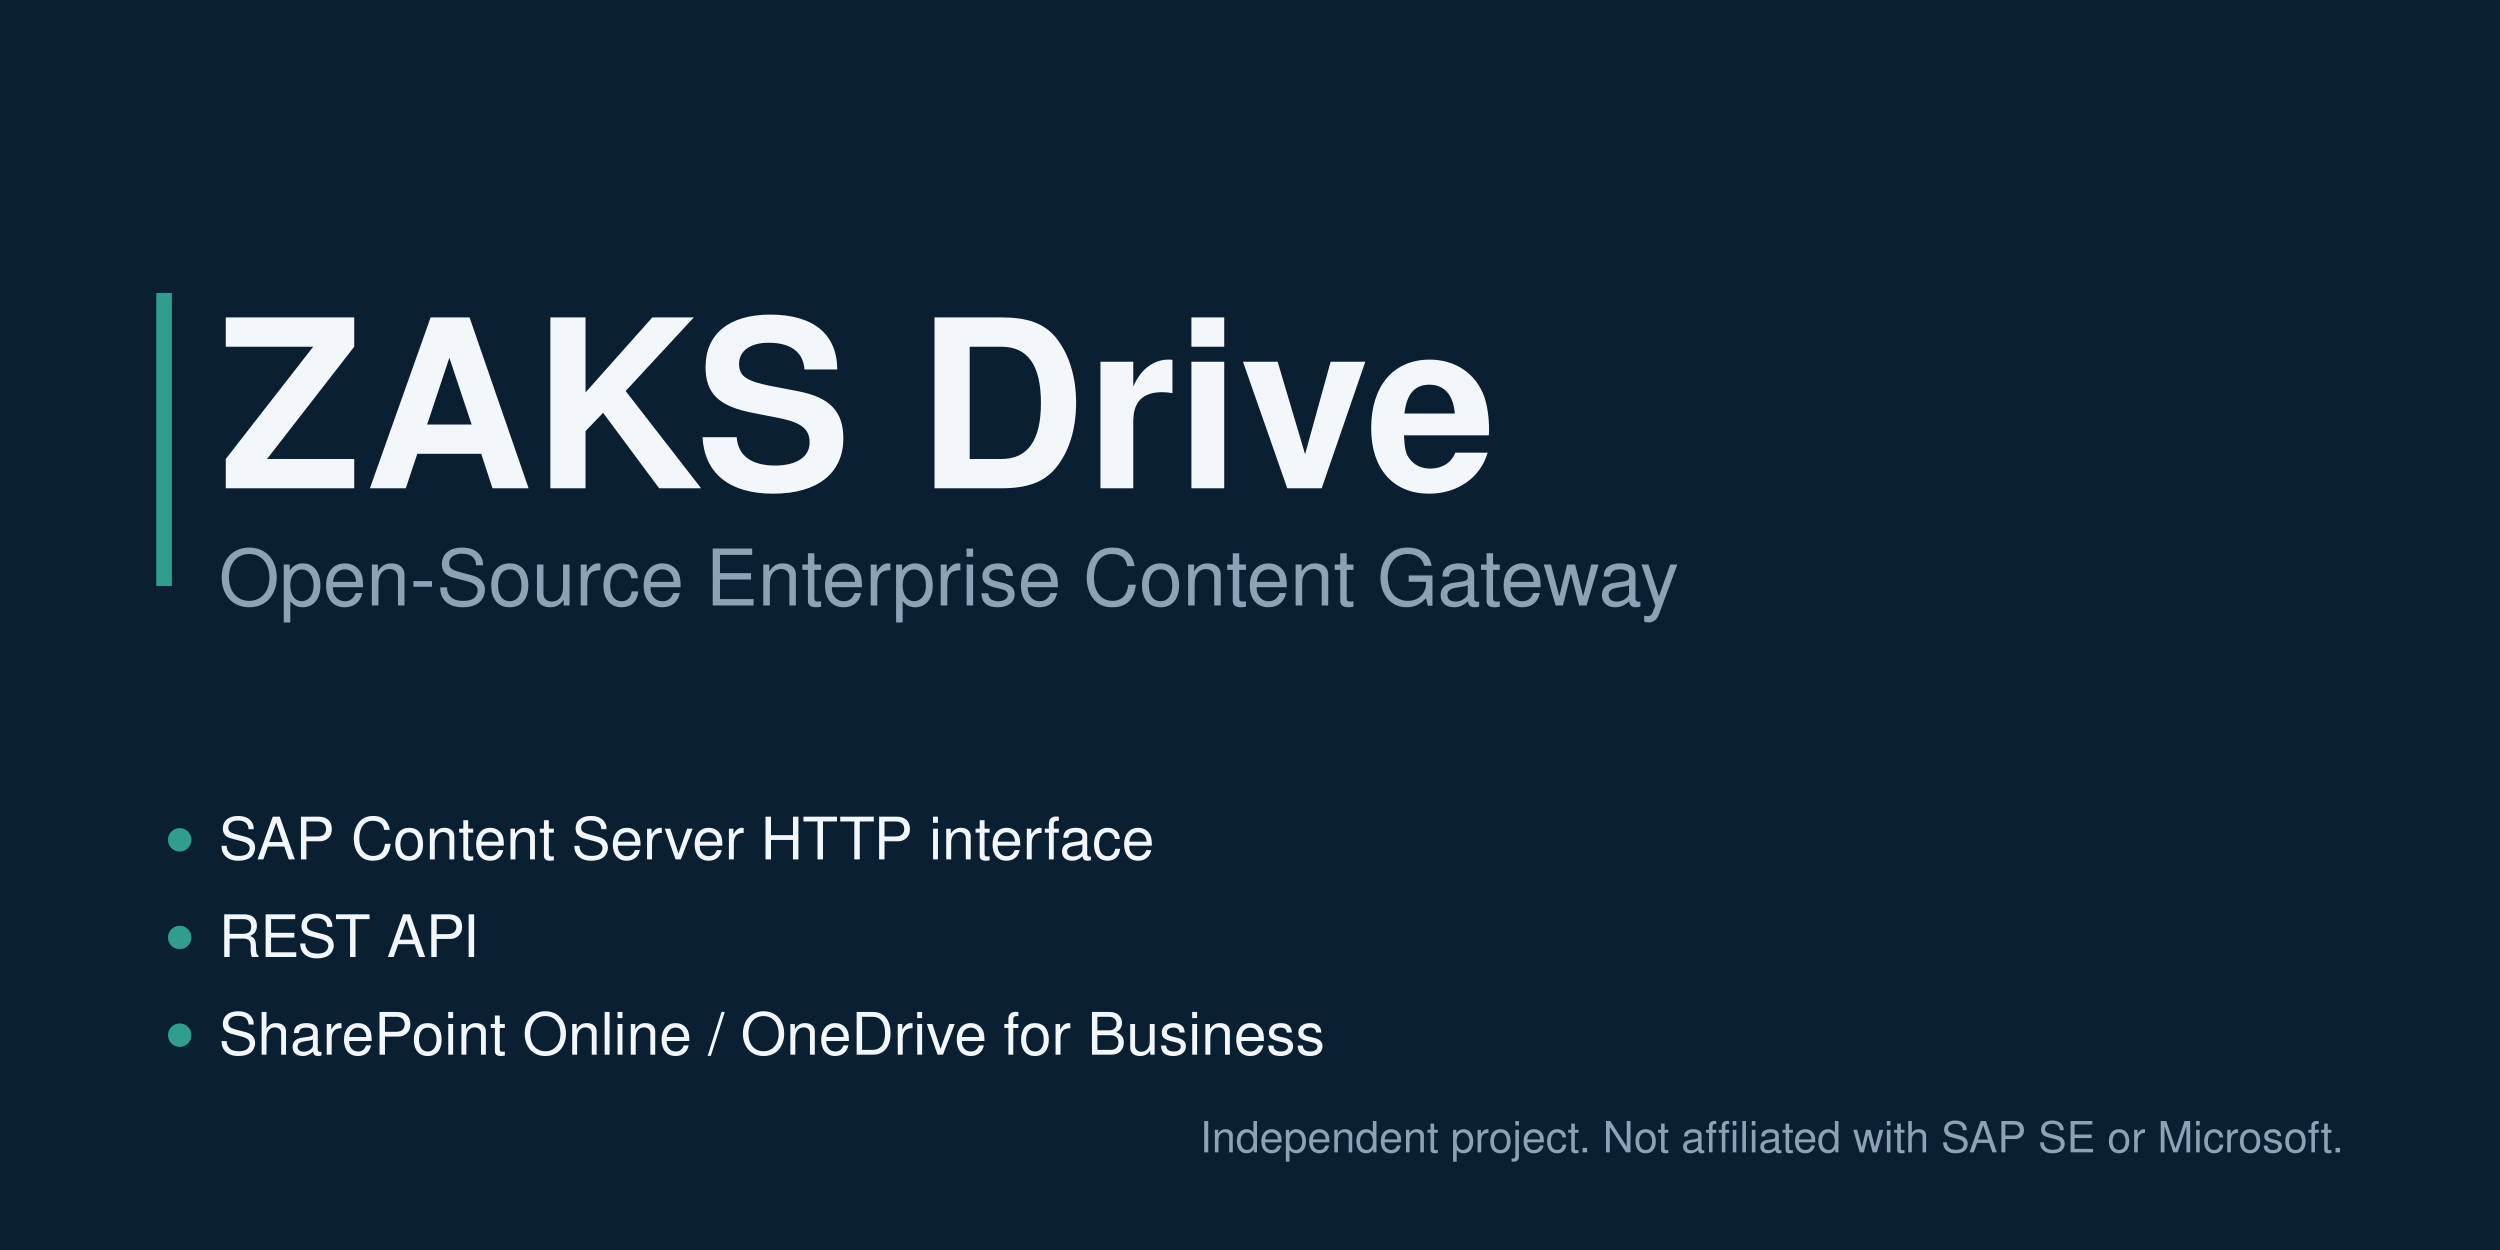
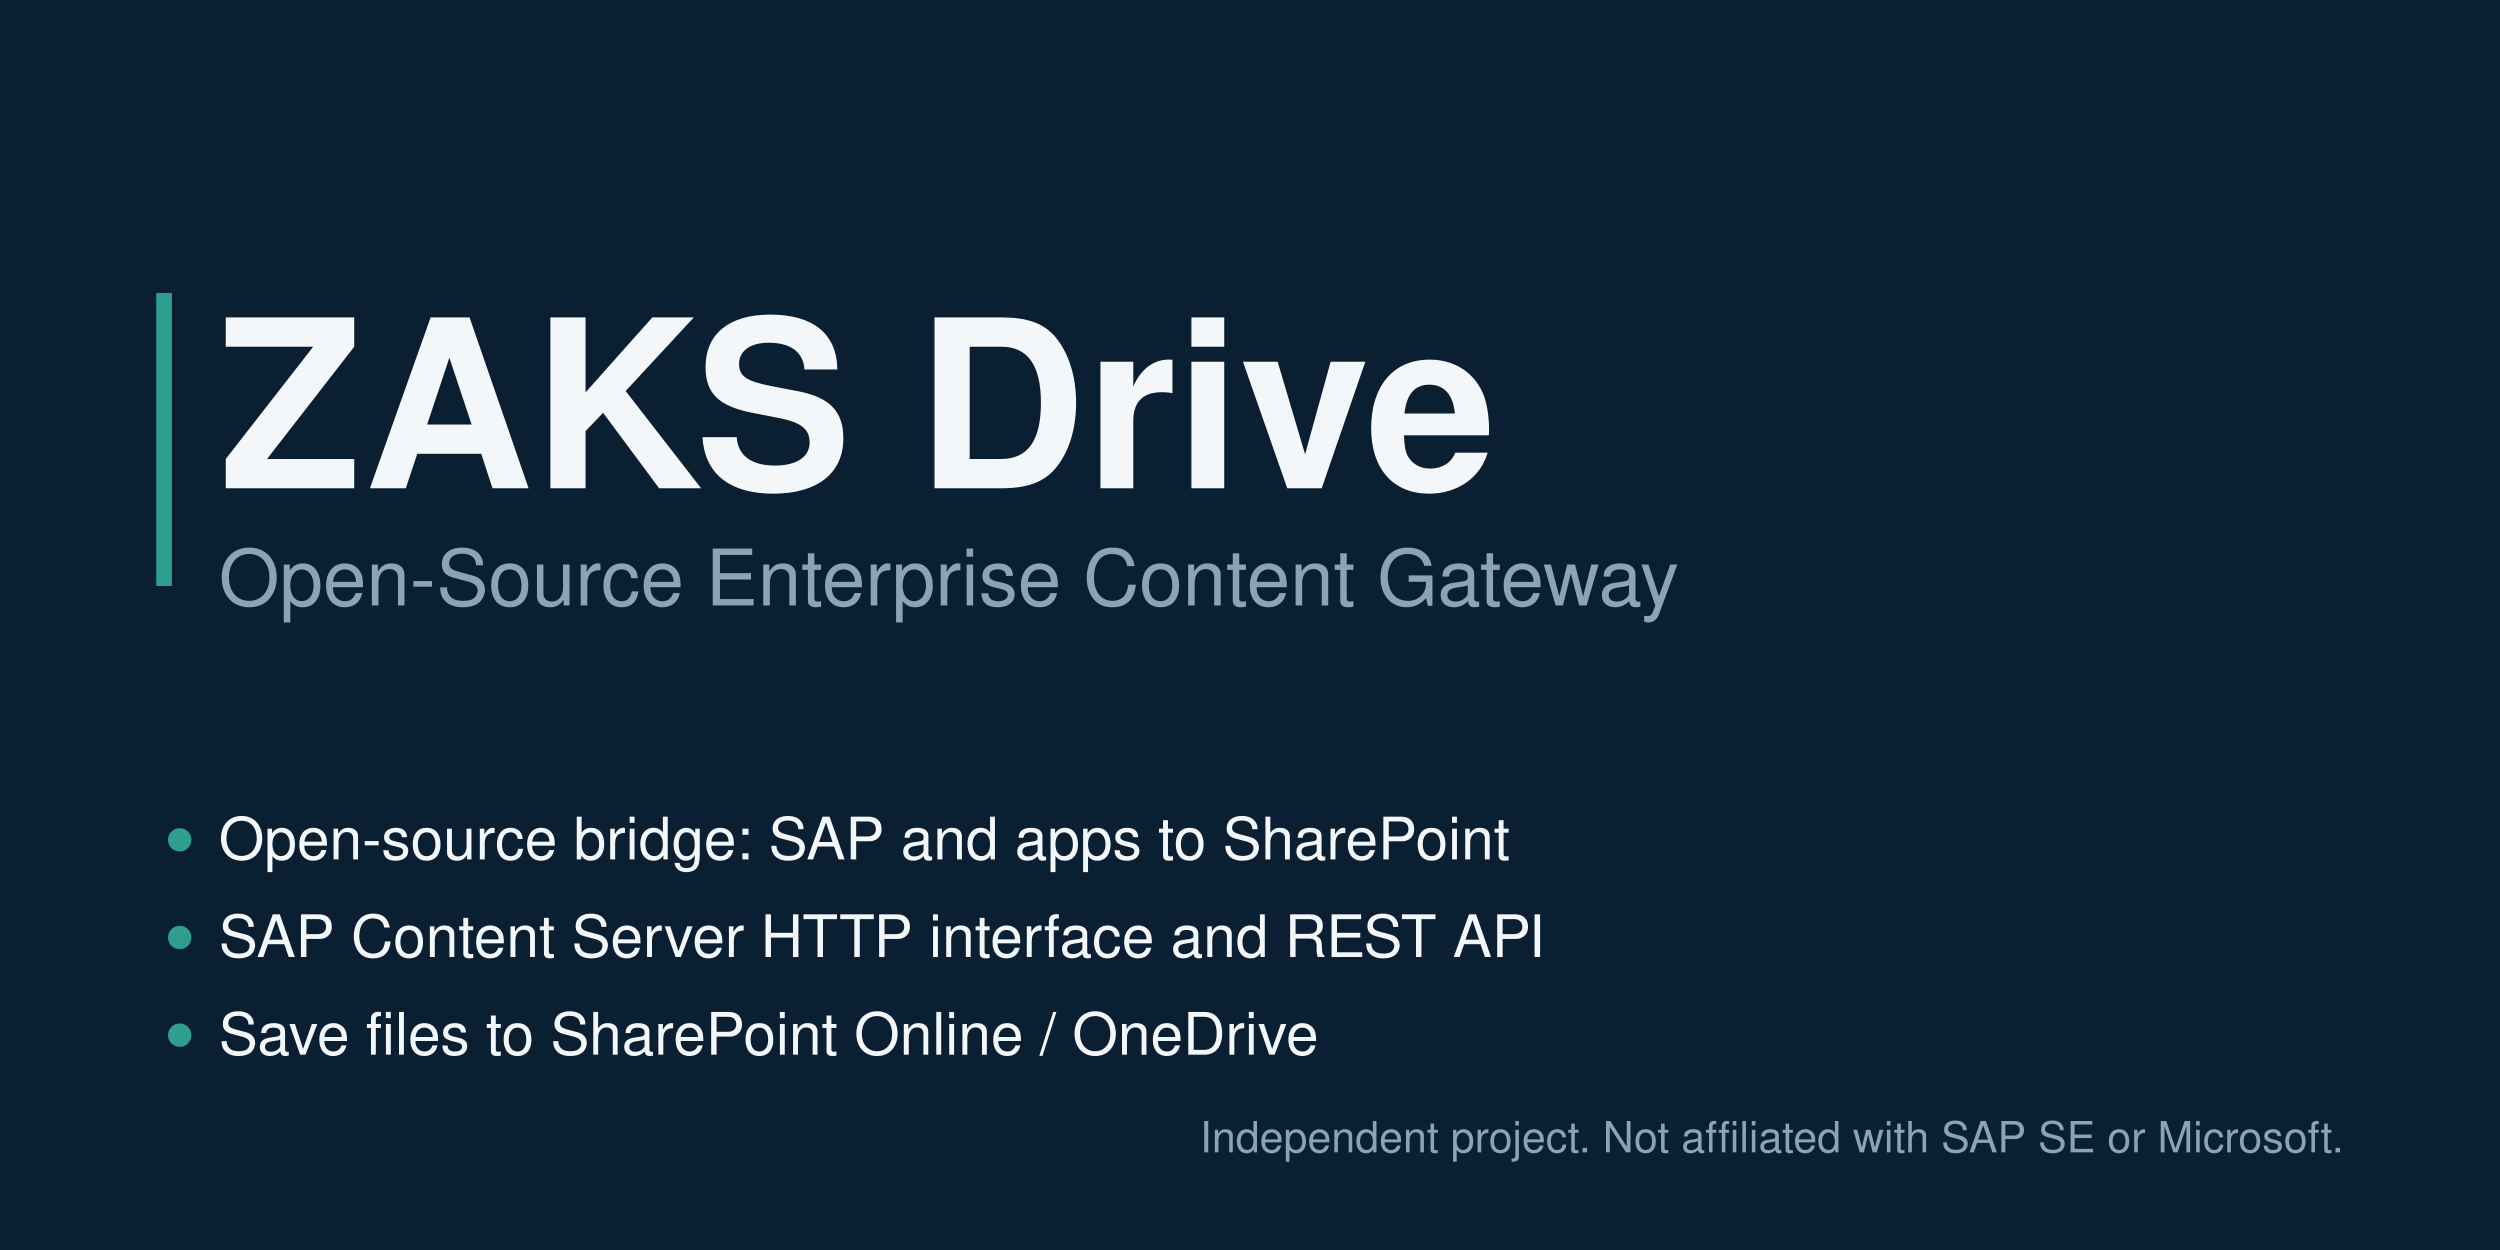
<svg xmlns="http://www.w3.org/2000/svg" width="1280" height="640" viewBox="0 0 1280 640" role="img" aria-labelledby="t d">
  <rect width="1280" height="640" fill="#0B1F33" />
  <rect x="80" y="150" width="8" height="150" fill="#2F9E8F" />
  <text x="112" y="250" font-family="Helvetica, Arial, sans-serif" font-size="120" font-weight="700" fill="#F4F7FA">ZAKS Drive</text>
  <text x="112" y="310" font-family="Helvetica, Arial, sans-serif" font-size="40" fill="#8DA2B5">Open-Source Enterprise Content Gateway</text>
  <g font-family="Helvetica, Arial, sans-serif" font-size="30" fill="#F4F7FA">
-     <text x="112" y="440">SAP Content Server HTTP interface</text>
-     <text x="112" y="490">REST API</text>
-     <text x="112" y="540">SharePoint Online / OneDrive for Business</text>
+     <text x="112" y="440">Open-source bridge: SAP and apps to SharePoint</text>
+     <text x="112" y="490">SAP Content Server HTTP interface and REST API</text>
+     <text x="112" y="540">Save files to SharePoint Online / OneDrive</text>
  </g>
  <g fill="#2F9E8F">
    <circle cx="92" cy="430" r="6" />
    <circle cx="92" cy="480" r="6" />
    <circle cx="92" cy="530" r="6" />
  </g>
  <text x="1200" y="590" text-anchor="end" font-family="Helvetica, Arial, sans-serif" font-size="22" fill="#8DA2B5">Independent project. Not affiliated with SAP SE or Microsoft.</text>
</svg>
